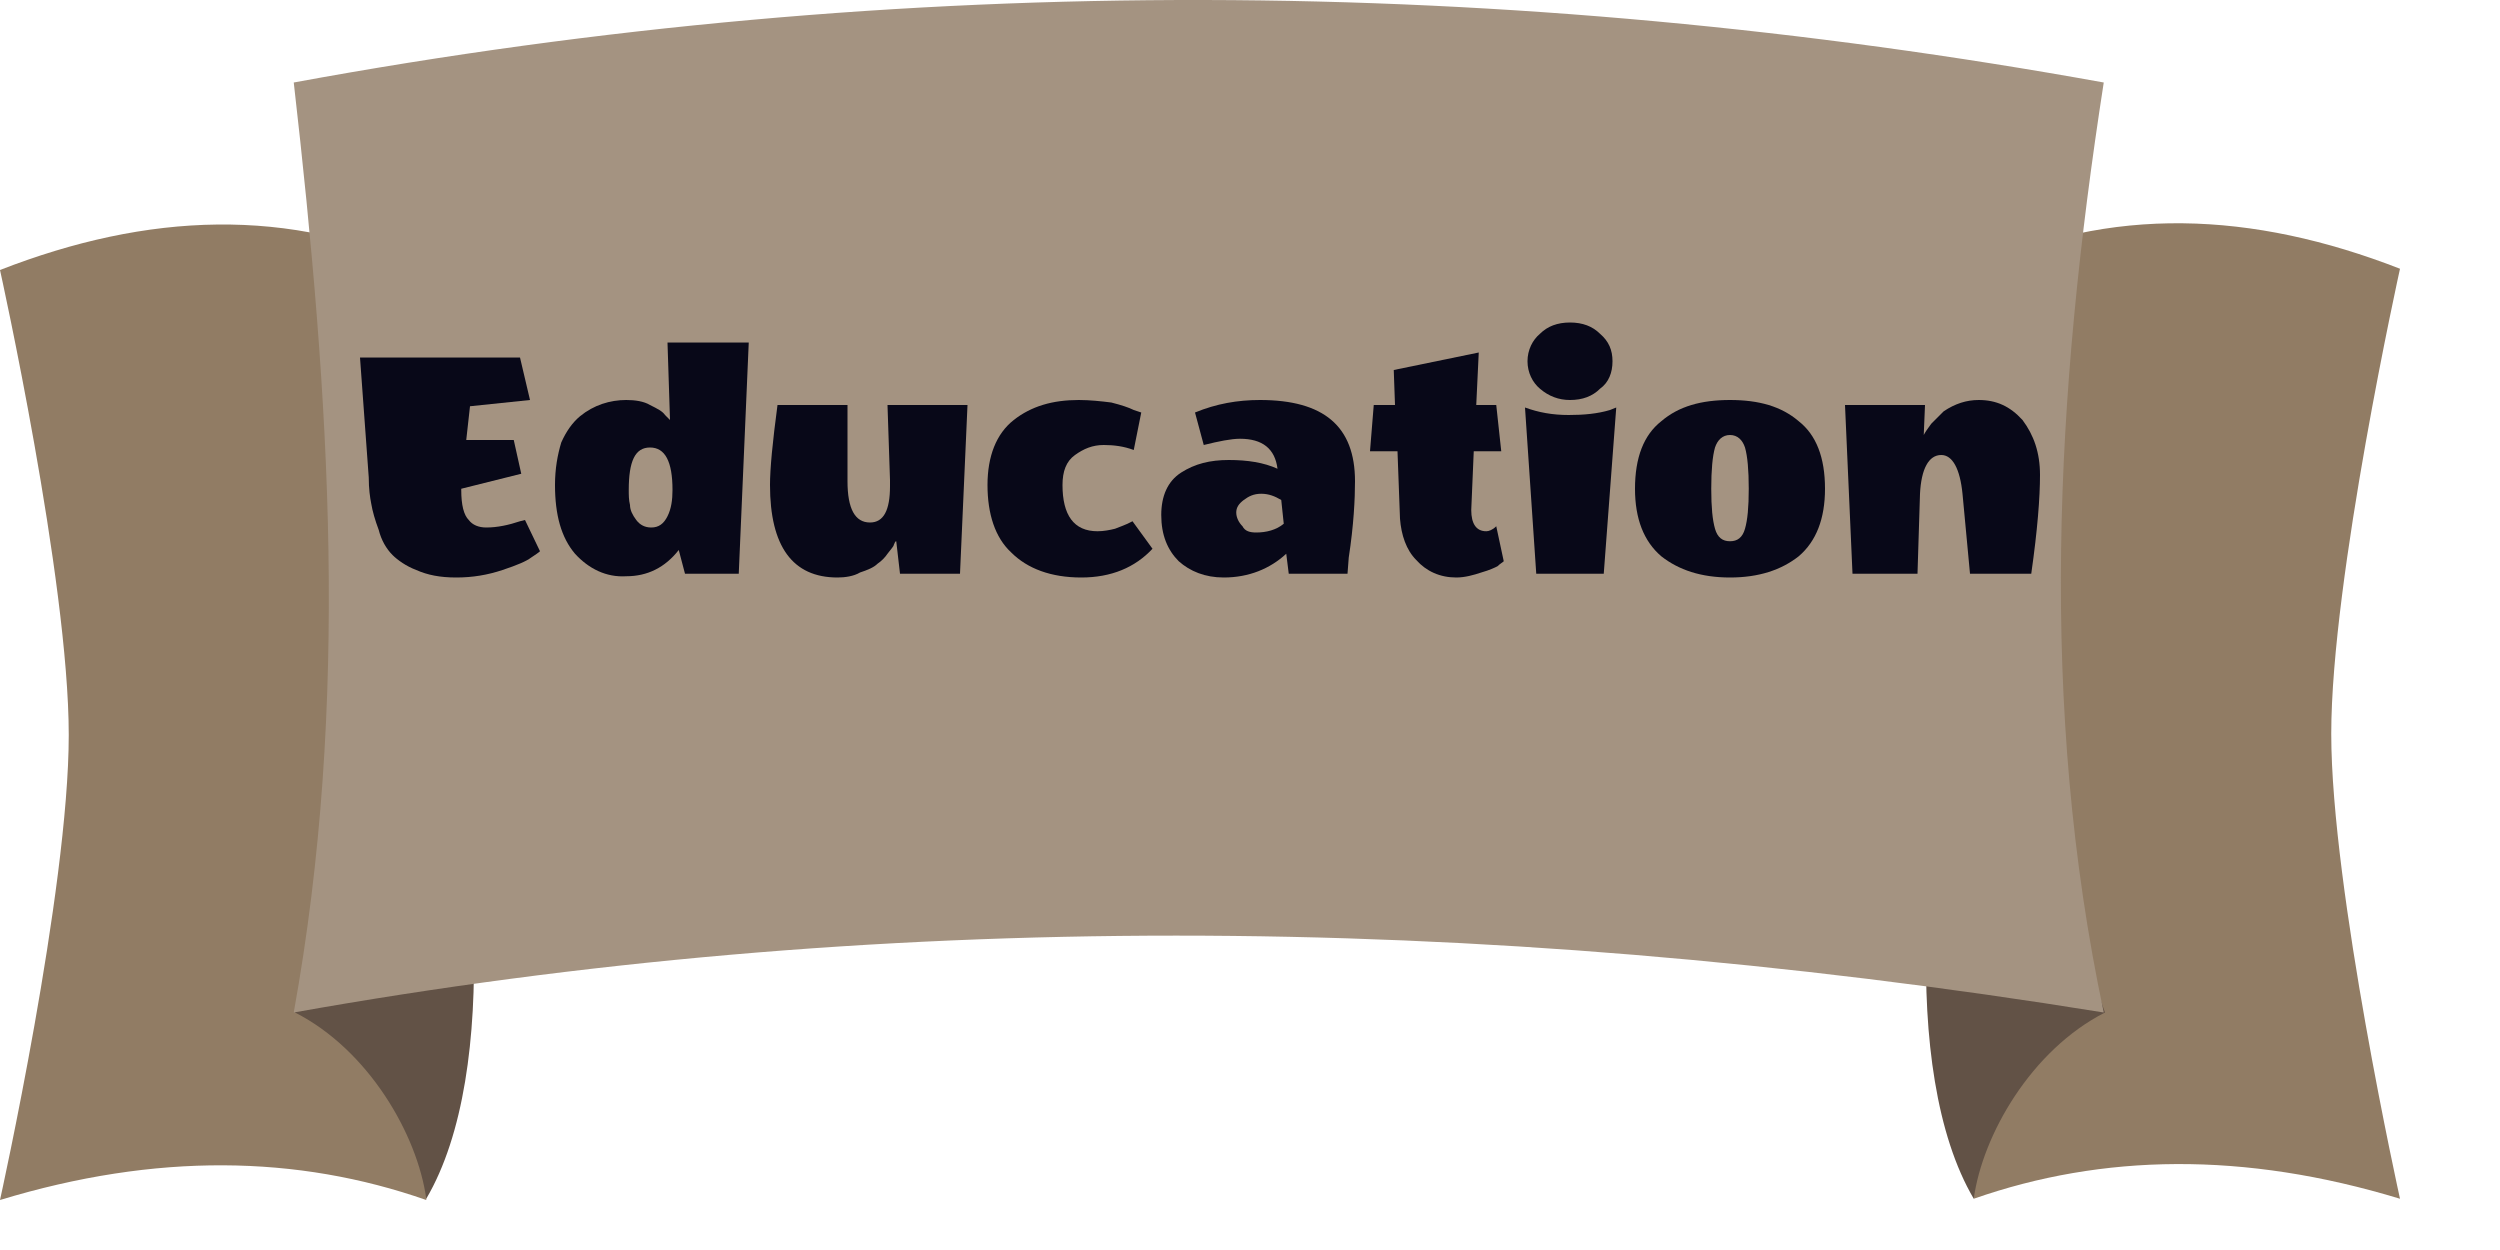
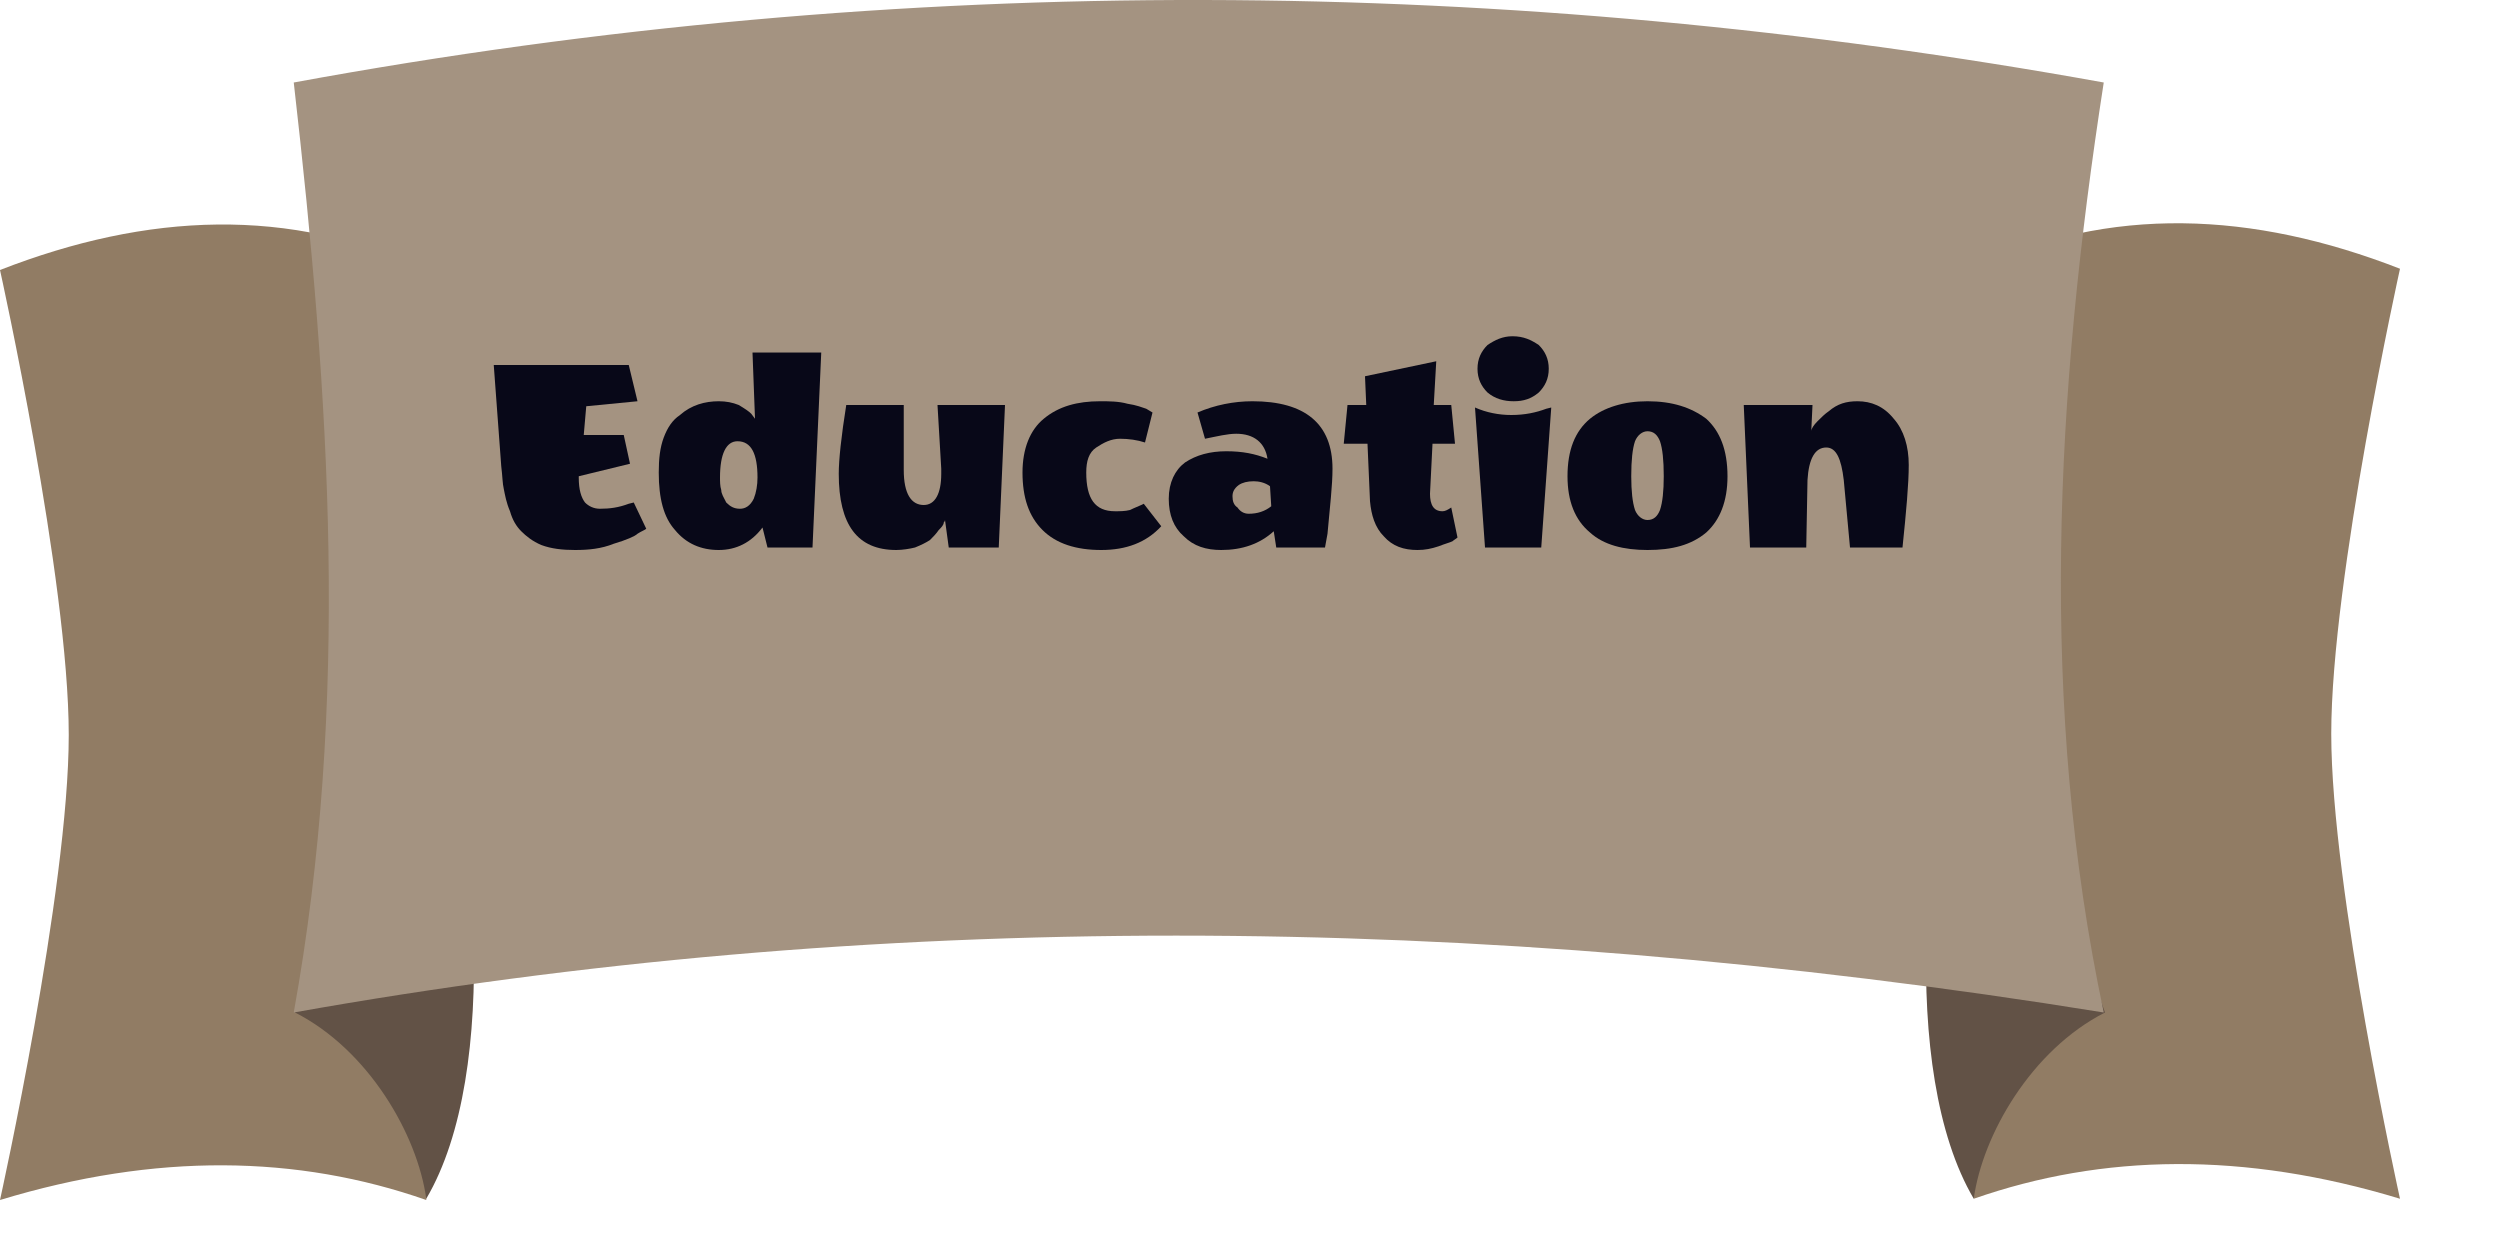
<svg xmlns="http://www.w3.org/2000/svg" width="100%" height="100%" viewBox="0 0 2 1" version="1.1" xml:space="preserve" style="fill-rule:evenodd;clip-rule:evenodd;stroke-linejoin:round;stroke-miterlimit:2;">
  <path d="M0.341,0.216c-0.109,-0.051 -0.223,-0.046 -0.341,-0c0,-0 0.055,0.248 0.055,0.372c-0,0.124 -0.055,0.372 -0.055,0.372c0.125,-0.038 0.238,-0.036 0.341,-0c0.008,-0.248 0.01,-0.496 0,-0.744Z" style="fill:#917c64;" />
  <path d="M1.579,0.215c0.109,-0.051 0.223,-0.046 0.341,-0c-0,-0 -0.055,0.248 -0.055,0.372c0,0.124 0.055,0.372 0.055,0.372c-0.125,-0.038 -0.238,-0.036 -0.341,-0c-0.008,-0.248 -0.01,-0.496 -0,-0.744Z" style="fill:#917c64;" />
  <path d="M0.236,0.81c0.059,0.03 0.098,0.098 0.105,0.149c0.06,-0.102 0.041,-0.311 0,-0.447l-0.105,0.298Z" style="fill:#625246;" />
  <path d="M1.684,0.81c-0.059,0.03 -0.098,0.098 -0.105,0.149c-0.06,-0.102 -0.041,-0.311 -0,-0.447l0.105,0.298Z" style="fill:#625246;" />
  <path d="M1.683,0.066c-0.476,-0.086 -0.959,-0.09 -1.448,-0c0.029,0.254 0.045,0.495 0,0.744c0.459,-0.082 0.941,-0.082 1.448,0c-0.052,-0.245 -0.039,-0.493 0,-0.744Z" style="fill:#a49381;" />
-   <path d="M0.369,0.392c-0,0.012 0.002,0.02 0.006,0.024c0.003,0.004 0.008,0.006 0.014,0.006c0.009,-0 0.018,-0.002 0.027,-0.005l0.004,-0.001l0.012,0.025c-0.001,0.001 -0.004,0.003 -0.007,0.005c-0.004,0.003 -0.011,0.006 -0.023,0.01c-0.012,0.004 -0.024,0.006 -0.037,0.006c-0.013,-0 -0.023,-0.002 -0.032,-0.006c-0.008,-0.003 -0.015,-0.008 -0.019,-0.012c-0.005,-0.005 -0.009,-0.012 -0.011,-0.02c-0.003,-0.008 -0.005,-0.015 -0.006,-0.021c-0.001,-0.005 -0.002,-0.012 -0.002,-0.021l-0.007,-0.096l0.128,0l0.008,0.034l-0.048,0.005l-0.003,0.027l0.038,0l0.006,0.027l-0.048,0.012l-0,0.001Z" style="fill:#080818;fill-rule:nonzero;" />
-   <path d="M0.444,0.388c-0,-0.013 0.002,-0.024 0.005,-0.034c0.004,-0.009 0.009,-0.016 0.015,-0.021c0.011,-0.009 0.024,-0.013 0.037,-0.013c0.007,-0 0.014,0.001 0.019,0.004c0.006,0.003 0.01,0.005 0.012,0.008l0.004,0.004l-0.002,-0.062l0.065,-0l-0.008,0.185l-0.043,-0l-0.005,-0.019c-0.011,0.014 -0.025,0.021 -0.042,0.021c-0.016,0.001 -0.03,-0.006 -0.041,-0.018c-0.011,-0.013 -0.016,-0.031 -0.016,-0.055Zm0.076,-0.03c-0.012,-0 -0.017,0.011 -0.017,0.034c-0,0.004 0,0.008 0.001,0.012c0,0.004 0.002,0.008 0.005,0.012c0.003,0.004 0.007,0.006 0.012,0.006c0.006,0 0.01,-0.003 0.013,-0.009c0.003,-0.006 0.004,-0.013 0.004,-0.021c0,-0.023 -0.006,-0.034 -0.018,-0.034Z" style="fill:#080818;fill-rule:nonzero;" />
-   <path d="M0.67,0.462c-0.036,-0 -0.054,-0.025 -0.054,-0.074c-0,-0.013 0.002,-0.034 0.006,-0.064l0.056,-0l-0,0.061c-0,0.022 0.006,0.033 0.018,0.033c0.011,0 0.016,-0.01 0.016,-0.029l0,-0.005l-0.002,-0.06l0.064,-0l-0.006,0.135l-0.048,-0l-0.003,-0.026c-0.001,0 -0.001,0.001 -0.002,0.003c-0,0.001 -0.002,0.003 -0.005,0.007c-0.002,0.003 -0.005,0.006 -0.008,0.008c-0.003,0.003 -0.008,0.005 -0.014,0.007c-0.005,0.003 -0.012,0.004 -0.018,0.004Z" style="fill:#080818;fill-rule:nonzero;" />
-   <path d="M0.922,0.439c-0.014,0.015 -0.033,0.023 -0.057,0.023c-0.024,-0 -0.043,-0.007 -0.056,-0.02c-0.013,-0.012 -0.019,-0.031 -0.019,-0.054c-0,-0.023 0.007,-0.041 0.021,-0.052c0.014,-0.011 0.031,-0.016 0.052,-0.016c0.009,-0 0.018,0.001 0.026,0.002c0.008,0.002 0.014,0.004 0.018,0.006l0.006,0.002l-0.006,0.03c-0.008,-0.003 -0.016,-0.004 -0.024,-0.004c-0.009,0 -0.016,0.003 -0.023,0.008c-0.007,0.005 -0.01,0.013 -0.01,0.024c-0,0.024 0.009,0.037 0.028,0.037c0.005,-0 0.01,-0.001 0.014,-0.002c0.005,-0.002 0.008,-0.003 0.01,-0.004l0.004,-0.002l0.016,0.022Z" style="fill:#080818;fill-rule:nonzero;" />
-   <path d="M0.979,0.462c-0.015,-0 -0.027,-0.005 -0.036,-0.013c-0.009,-0.009 -0.014,-0.021 -0.014,-0.037c-0,-0.015 0.005,-0.027 0.016,-0.034c0.011,-0.007 0.023,-0.01 0.038,-0.01c0.015,-0 0.028,0.002 0.039,0.007c-0.002,-0.016 -0.012,-0.024 -0.03,-0.024c-0.007,0 -0.017,0.002 -0.029,0.005l-0.007,-0.026c0.017,-0.007 0.034,-0.01 0.052,-0.01c0.051,-0 0.076,0.021 0.076,0.065c0,0.014 -0.001,0.035 -0.005,0.061l-0.001,0.013l-0.047,-0l-0.002,-0.016c-0.013,0.012 -0.03,0.019 -0.05,0.019Zm0.026,-0.036c0.008,0 0.016,-0.002 0.022,-0.007l-0.002,-0.019c-0.005,-0.003 -0.01,-0.005 -0.016,-0.005c-0.006,0 -0.01,0.002 -0.014,0.005c-0.004,0.003 -0.006,0.006 -0.006,0.01c0,0.004 0.002,0.008 0.005,0.011c0.002,0.004 0.006,0.005 0.011,0.005Z" style="fill:#080818;fill-rule:nonzero;" />
-   <path d="M1.177,0.408c-0,0.011 0.004,0.017 0.012,0.017c0.002,-0 0.005,-0.001 0.008,-0.004l0.006,0.028c-0.001,0.001 -0.003,0.002 -0.005,0.004c-0.002,0.001 -0.006,0.003 -0.013,0.005c-0.006,0.002 -0.013,0.004 -0.02,0.004c-0.013,-0 -0.024,-0.005 -0.032,-0.014c-0.008,-0.008 -0.012,-0.02 -0.013,-0.033l-0.002,-0.054l-0.022,-0l0.003,-0.037l0.017,-0l-0.001,-0.028l0.068,-0.014l-0.002,0.042l0.016,-0l0.004,0.037l-0.022,-0l-0.002,0.047Z" style="fill:#080818;fill-rule:nonzero;" />
-   <path d="M1.288,0.328l0.005,-0.002l-0.01,0.133l-0.054,-0l-0.009,-0.133c0.011,0.004 0.022,0.006 0.035,0.006c0.012,0 0.023,-0.001 0.033,-0.004Zm-0.032,-0.008c-0.009,-0 -0.017,-0.003 -0.024,-0.009c-0.006,-0.005 -0.01,-0.013 -0.01,-0.022c0,-0.009 0.004,-0.017 0.01,-0.022c0.006,-0.006 0.014,-0.009 0.024,-0.009c0.01,0 0.018,0.003 0.024,0.009c0.007,0.006 0.01,0.013 0.01,0.022c-0,0.009 -0.003,0.017 -0.01,0.022c-0.006,0.006 -0.014,0.009 -0.024,0.009Z" style="fill:#080818;fill-rule:nonzero;" />
-   <path d="M1.329,0.445c-0.014,-0.012 -0.021,-0.03 -0.021,-0.054c0,-0.025 0.007,-0.043 0.021,-0.054c0.014,-0.012 0.032,-0.017 0.055,-0.017c0.023,-0 0.041,0.005 0.055,0.017c0.014,0.011 0.021,0.029 0.021,0.054c-0,0.024 -0.007,0.042 -0.021,0.054c-0.014,0.011 -0.032,0.017 -0.055,0.017c-0.023,-0 -0.041,-0.006 -0.055,-0.017Zm0.043,-0.087c-0.002,0.007 -0.003,0.018 -0.003,0.033c-0,0.015 0.001,0.025 0.003,0.032c0.002,0.007 0.006,0.01 0.012,0.01c0.006,-0 0.01,-0.003 0.012,-0.01c0.002,-0.007 0.003,-0.017 0.003,-0.032c0,-0.015 -0.001,-0.026 -0.003,-0.033c-0.002,-0.006 -0.006,-0.01 -0.012,-0.01c-0.006,0 -0.01,0.004 -0.012,0.01Z" style="fill:#080818;fill-rule:nonzero;" />
-   <path d="M1.583,0.32c0.014,-0 0.025,0.005 0.035,0.016c0.009,0.012 0.014,0.026 0.014,0.044c0,0.018 -0.002,0.044 -0.007,0.079l-0.049,-0l-0.006,-0.064c-0.002,-0.02 -0.008,-0.031 -0.017,-0.031c-0.01,0 -0.016,0.011 -0.017,0.031l-0.002,0.064l-0.052,-0l-0.006,-0.135l0.064,-0l-0.001,0.024c0.001,-0.002 0.003,-0.005 0.006,-0.009c0.004,-0.004 0.007,-0.007 0.01,-0.01c0.009,-0.006 0.018,-0.009 0.028,-0.009Z" style="fill:#080818;fill-rule:nonzero;" />
-   <path d="M-0.509,-0.186c0.011,-0 0.02,-0.006 0.026,-0.018c0.006,-0.012 0.009,-0.024 0.009,-0.037c-0,-0.013 -0.003,-0.023 -0.007,-0.031c-0.005,-0.007 -0.011,-0.011 -0.018,-0.011l-0.002,-0l-0.009,0.097l0.001,-0Zm-0.001,0.024l-0.047,-0l-0.014,-0.146l0.07,0c0.036,0 0.061,0.01 0.074,0.03c0.007,0.01 0.011,0.022 0.011,0.037c-0,0.052 -0.032,0.079 -0.094,0.079Z" style="fill:#080818;fill-rule:nonzero;" />
-   <path d="M-0.363,-0.16c-0.013,0 -0.023,-0.003 -0.031,-0.011c-0.008,-0.007 -0.012,-0.017 -0.012,-0.03c0,-0.013 0.005,-0.023 0.014,-0.029c0.009,-0.006 0.02,-0.009 0.032,-0.009c0.013,0 0.024,0.002 0.033,0.006c-0.002,-0.013 -0.01,-0.02 -0.025,-0.02c-0.007,0 -0.015,0.002 -0.025,0.004l-0.006,-0.021c0.014,-0.006 0.029,-0.009 0.044,-0.009c0.043,-0 0.064,0.018 0.064,0.054c0,0.013 -0.001,0.03 -0.004,0.052l-0.001,0.011l-0.04,-0l-0.001,-0.013c-0.011,0.01 -0.025,0.015 -0.042,0.015Zm0.021,-0.029c0.007,-0 0.014,-0.002 0.019,-0.006l-0.002,-0.016c-0.004,-0.003 -0.008,-0.004 -0.013,-0.004c-0.005,-0 -0.009,0.001 -0.012,0.003c-0.003,0.003 -0.005,0.006 -0.005,0.009c0,0.004 0.002,0.007 0.004,0.009c0.002,0.003 0.005,0.005 0.009,0.005Z" style="fill:#080818;fill-rule:nonzero;" />
-   <path d="M-0.197,-0.205c0,0.009 0.003,0.014 0.01,0.014c0.002,0 0.004,-0.001 0.007,-0.003l0.005,0.024c-0.001,0.001 -0.002,0.002 -0.004,0.003c-0.002,0.001 -0.005,0.002 -0.011,0.004c-0.005,0.002 -0.011,0.003 -0.017,0.003c-0.011,0 -0.02,-0.003 -0.026,-0.011c-0.007,-0.007 -0.011,-0.017 -0.012,-0.028l-0.002,-0.046l-0.018,0l0.003,-0.031l0.014,0l-0.001,-0.023l0.057,-0.012l-0.002,0.035l0.014,0l0.003,0.031l-0.018,0l-0.002,0.04Z" style="fill:#080818;fill-rule:nonzero;" />
-   <path d="M-0.119,-0.16c-0.013,0 -0.023,-0.003 -0.031,-0.011c-0.008,-0.007 -0.012,-0.017 -0.012,-0.03c0,-0.013 0.005,-0.023 0.014,-0.029c0.009,-0.006 0.019,-0.009 0.032,-0.009c0.013,0 0.024,0.002 0.033,0.006c-0.002,-0.013 -0.01,-0.02 -0.025,-0.02c-0.007,0 -0.015,0.002 -0.025,0.004l-0.006,-0.021c0.014,-0.006 0.029,-0.009 0.044,-0.009c0.043,-0 0.064,0.018 0.064,0.054c0,0.013 -0.001,0.03 -0.004,0.052l-0.001,0.011l-0.04,-0l-0.001,-0.013c-0.011,0.01 -0.025,0.015 -0.042,0.015Zm0.021,-0.029c0.007,-0 0.013,-0.002 0.019,-0.006l-0.002,-0.016c-0.004,-0.003 -0.008,-0.004 -0.013,-0.004c-0.005,-0 -0.009,0.001 -0.012,0.003c-0.003,0.003 -0.005,0.006 -0.005,0.009c0,0.004 0.001,0.007 0.004,0.009c0.002,0.003 0.005,0.005 0.009,0.005Z" style="fill:#080818;fill-rule:nonzero;" />
+   <path d="M0.463,0.382c0,0.01 0.002,0.016 0.005,0.02c0.003,0.003 0.007,0.005 0.012,0.005c0.008,-0 0.015,-0.001 0.023,-0.004l0.004,-0.001l0.01,0.021c-0.001,0.001 -0.004,0.002 -0.007,0.004c-0.002,0.002 -0.009,0.005 -0.019,0.008c-0.01,0.004 -0.02,0.005 -0.031,0.005c-0.01,0 -0.019,-0.001 -0.027,-0.004c-0.007,-0.003 -0.012,-0.007 -0.016,-0.011c-0.004,-0.004 -0.007,-0.009 -0.009,-0.016c-0.003,-0.007 -0.004,-0.013 -0.005,-0.018c-0.001,-0.004 -0.001,-0.01 -0.002,-0.018l-0.006,-0.081l0.108,0l0.007,0.029l-0.041,0.004l-0.002,0.023l0.032,0l0.005,0.023l-0.041,0.01l0,0.001Z" style="fill:#080818;fill-rule:nonzero;" />
+   <path d="M0.527,0.378c-0,-0.011 0.001,-0.02 0.004,-0.028c0.003,-0.008 0.007,-0.014 0.013,-0.018c0.009,-0.008 0.02,-0.011 0.031,-0.011c0.006,-0 0.011,0.001 0.016,0.003c0.005,0.003 0.008,0.005 0.01,0.007l0.003,0.004l-0.002,-0.053l0.055,0l-0.007,0.156l-0.036,-0l-0.004,-0.016c-0.009,0.012 -0.021,0.018 -0.035,0.018c-0.014,0 -0.026,-0.005 -0.035,-0.016c-0.009,-0.01 -0.013,-0.025 -0.013,-0.046Zm0.063,-0.025c-0.009,-0 -0.014,0.01 -0.014,0.029c0,0.003 0,0.007 0.001,0.01c0,0.003 0.002,0.006 0.004,0.01c0.003,0.003 0.006,0.005 0.011,0.005c0.004,0 0.008,-0.002 0.011,-0.008c0.002,-0.005 0.003,-0.011 0.003,-0.017c0,-0.019 -0.005,-0.029 -0.016,-0.029Z" style="fill:#080818;fill-rule:nonzero;" />
+   <path d="M0.717,0.44c-0.031,0 -0.046,-0.02 -0.046,-0.061c0,-0.011 0.002,-0.03 0.006,-0.055l0.046,0l0,0.052c0,0.019 0.006,0.028 0.016,0.028c0.009,-0 0.014,-0.009 0.014,-0.025l-0,-0.004l-0.003,-0.051l0.054,0l-0.005,0.114l-0.04,-0l-0.003,-0.022c-0,0 -0,0.001 -0.001,0.002c-0,0.002 -0.002,0.004 -0.004,0.006c-0.002,0.003 -0.005,0.006 -0.007,0.008c-0.003,0.002 -0.007,0.004 -0.012,0.006c-0.004,0.001 -0.01,0.002 -0.015,0.002Z" style="fill:#080818;fill-rule:nonzero;" />
+   <path d="M0.929,0.421c-0.012,0.013 -0.028,0.019 -0.048,0.019c-0.02,0 -0.036,-0.005 -0.047,-0.016c-0.011,-0.011 -0.016,-0.026 -0.016,-0.046c-0,-0.019 0.006,-0.034 0.017,-0.043c0.012,-0.01 0.027,-0.014 0.045,-0.014c0.007,-0 0.015,0 0.022,0.002c0.007,0.001 0.012,0.003 0.015,0.004l0.005,0.003l-0.006,0.024c-0.006,-0.002 -0.013,-0.003 -0.02,-0.003c-0.007,0 -0.013,0.003 -0.019,0.007c-0.006,0.004 -0.008,0.011 -0.008,0.02c-0,0.021 0.007,0.031 0.023,0.031c0.004,0 0.008,-0 0.012,-0.001c0.004,-0.002 0.007,-0.003 0.009,-0.004l0.002,-0.001l0.014,0.018Z" style="fill:#080818;fill-rule:nonzero;" />
+   <path d="M0.977,0.44c-0.012,0 -0.022,-0.003 -0.03,-0.011c-0.008,-0.007 -0.012,-0.017 -0.012,-0.03c0,-0.013 0.005,-0.023 0.013,-0.029c0.009,-0.006 0.02,-0.009 0.033,-0.009c0.013,0 0.023,0.002 0.033,0.006c-0.002,-0.013 -0.011,-0.02 -0.025,-0.02c-0.007,0 -0.015,0.002 -0.025,0.004l-0.006,-0.021c0.014,-0.006 0.029,-0.009 0.044,-0.009c0.042,-0 0.064,0.018 0.064,0.054c-0,0.013 -0.002,0.03 -0.004,0.052l-0.002,0.011l-0.039,-0l-0.002,-0.013c-0.011,0.01 -0.025,0.015 -0.042,0.015Zm0.022,-0.029c0.007,-0 0.013,-0.002 0.018,-0.006l-0.001,-0.016c-0.004,-0.003 -0.009,-0.004 -0.013,-0.004c-0.005,-0 -0.009,0.001 -0.012,0.003c-0.004,0.003 -0.005,0.006 -0.005,0.009c-0,0.004 0.001,0.007 0.004,0.009c0.002,0.003 0.005,0.005 0.009,0.005Z" style="fill:#080818;fill-rule:nonzero;" />
+   <path d="M1.144,0.395c-0,0.009 0.003,0.014 0.01,0.014c0.002,0 0.004,-0.001 0.007,-0.003l0.005,0.024c-0.001,0.001 -0.003,0.002 -0.004,0.003c-0.002,0.001 -0.006,0.002 -0.011,0.004c-0.006,0.002 -0.011,0.003 -0.017,0.003c-0.011,0 -0.02,-0.003 -0.027,-0.011c-0.007,-0.007 -0.01,-0.017 -0.011,-0.028l-0.002,-0.046l-0.019,0l0.003,-0.031l0.015,0l-0.001,-0.023l0.057,-0.012l-0.002,0.035l0.014,0l0.003,0.031l-0.018,0l-0.002,0.04Z" style="fill:#080818;fill-rule:nonzero;" />
+   <path d="M1.237,0.327l0.004,-0.001l-0.008,0.112l-0.045,-0l-0.008,-0.112c0.009,0.004 0.019,0.006 0.029,0.006c0.011,-0 0.02,-0.002 0.028,-0.005Zm-0.026,-0.006c-0.008,0 -0.015,-0.002 -0.021,-0.007c-0.005,-0.005 -0.008,-0.011 -0.008,-0.019c0,-0.008 0.003,-0.014 0.008,-0.019c0.006,-0.004 0.012,-0.007 0.02,-0.007c0.009,0 0.015,0.003 0.021,0.007c0.005,0.005 0.008,0.011 0.008,0.019c-0,0.008 -0.003,0.014 -0.008,0.019c-0.006,0.005 -0.012,0.007 -0.02,0.007Z" style="fill:#080818;fill-rule:nonzero;" />
+   <path d="M1.272,0.426c-0.012,-0.01 -0.018,-0.025 -0.018,-0.045c0,-0.021 0.006,-0.036 0.018,-0.046c0.011,-0.009 0.027,-0.014 0.046,-0.014c0.02,-0 0.035,0.005 0.047,0.014c0.011,0.01 0.017,0.025 0.017,0.046c0,0.02 -0.006,0.035 -0.017,0.045c-0.012,0.01 -0.027,0.014 -0.047,0.014c-0.019,0 -0.035,-0.004 -0.046,-0.014Zm0.036,-0.073c-0.002,0.006 -0.003,0.015 -0.003,0.028c0,0.012 0.001,0.021 0.003,0.027c0.002,0.005 0.006,0.008 0.01,0.008c0.005,0 0.008,-0.003 0.01,-0.008c0.002,-0.006 0.003,-0.015 0.003,-0.027c0,-0.013 -0.001,-0.022 -0.003,-0.028c-0.002,-0.005 -0.005,-0.008 -0.01,-0.008c-0.004,0 -0.008,0.003 -0.01,0.008Z" style="fill:#080818;fill-rule:nonzero;" />
+   <path d="M1.486,0.321c0.011,-0 0.021,0.004 0.029,0.014c0.008,0.009 0.012,0.022 0.012,0.037c0,0.015 -0.002,0.037 -0.005,0.066l-0.042,-0l-0.005,-0.054c-0.002,-0.017 -0.006,-0.026 -0.014,-0.026c-0.009,0 -0.014,0.009 -0.015,0.026l-0.001,0.054l-0.045,-0l-0.005,-0.114l0.055,0l-0.001,0.021c0,-0.002 0.002,-0.005 0.005,-0.008c0.003,-0.003 0.006,-0.006 0.009,-0.008c0.007,-0.006 0.014,-0.008 0.023,-0.008Z" style="fill:#080818;fill-rule:nonzero;" />
</svg>
